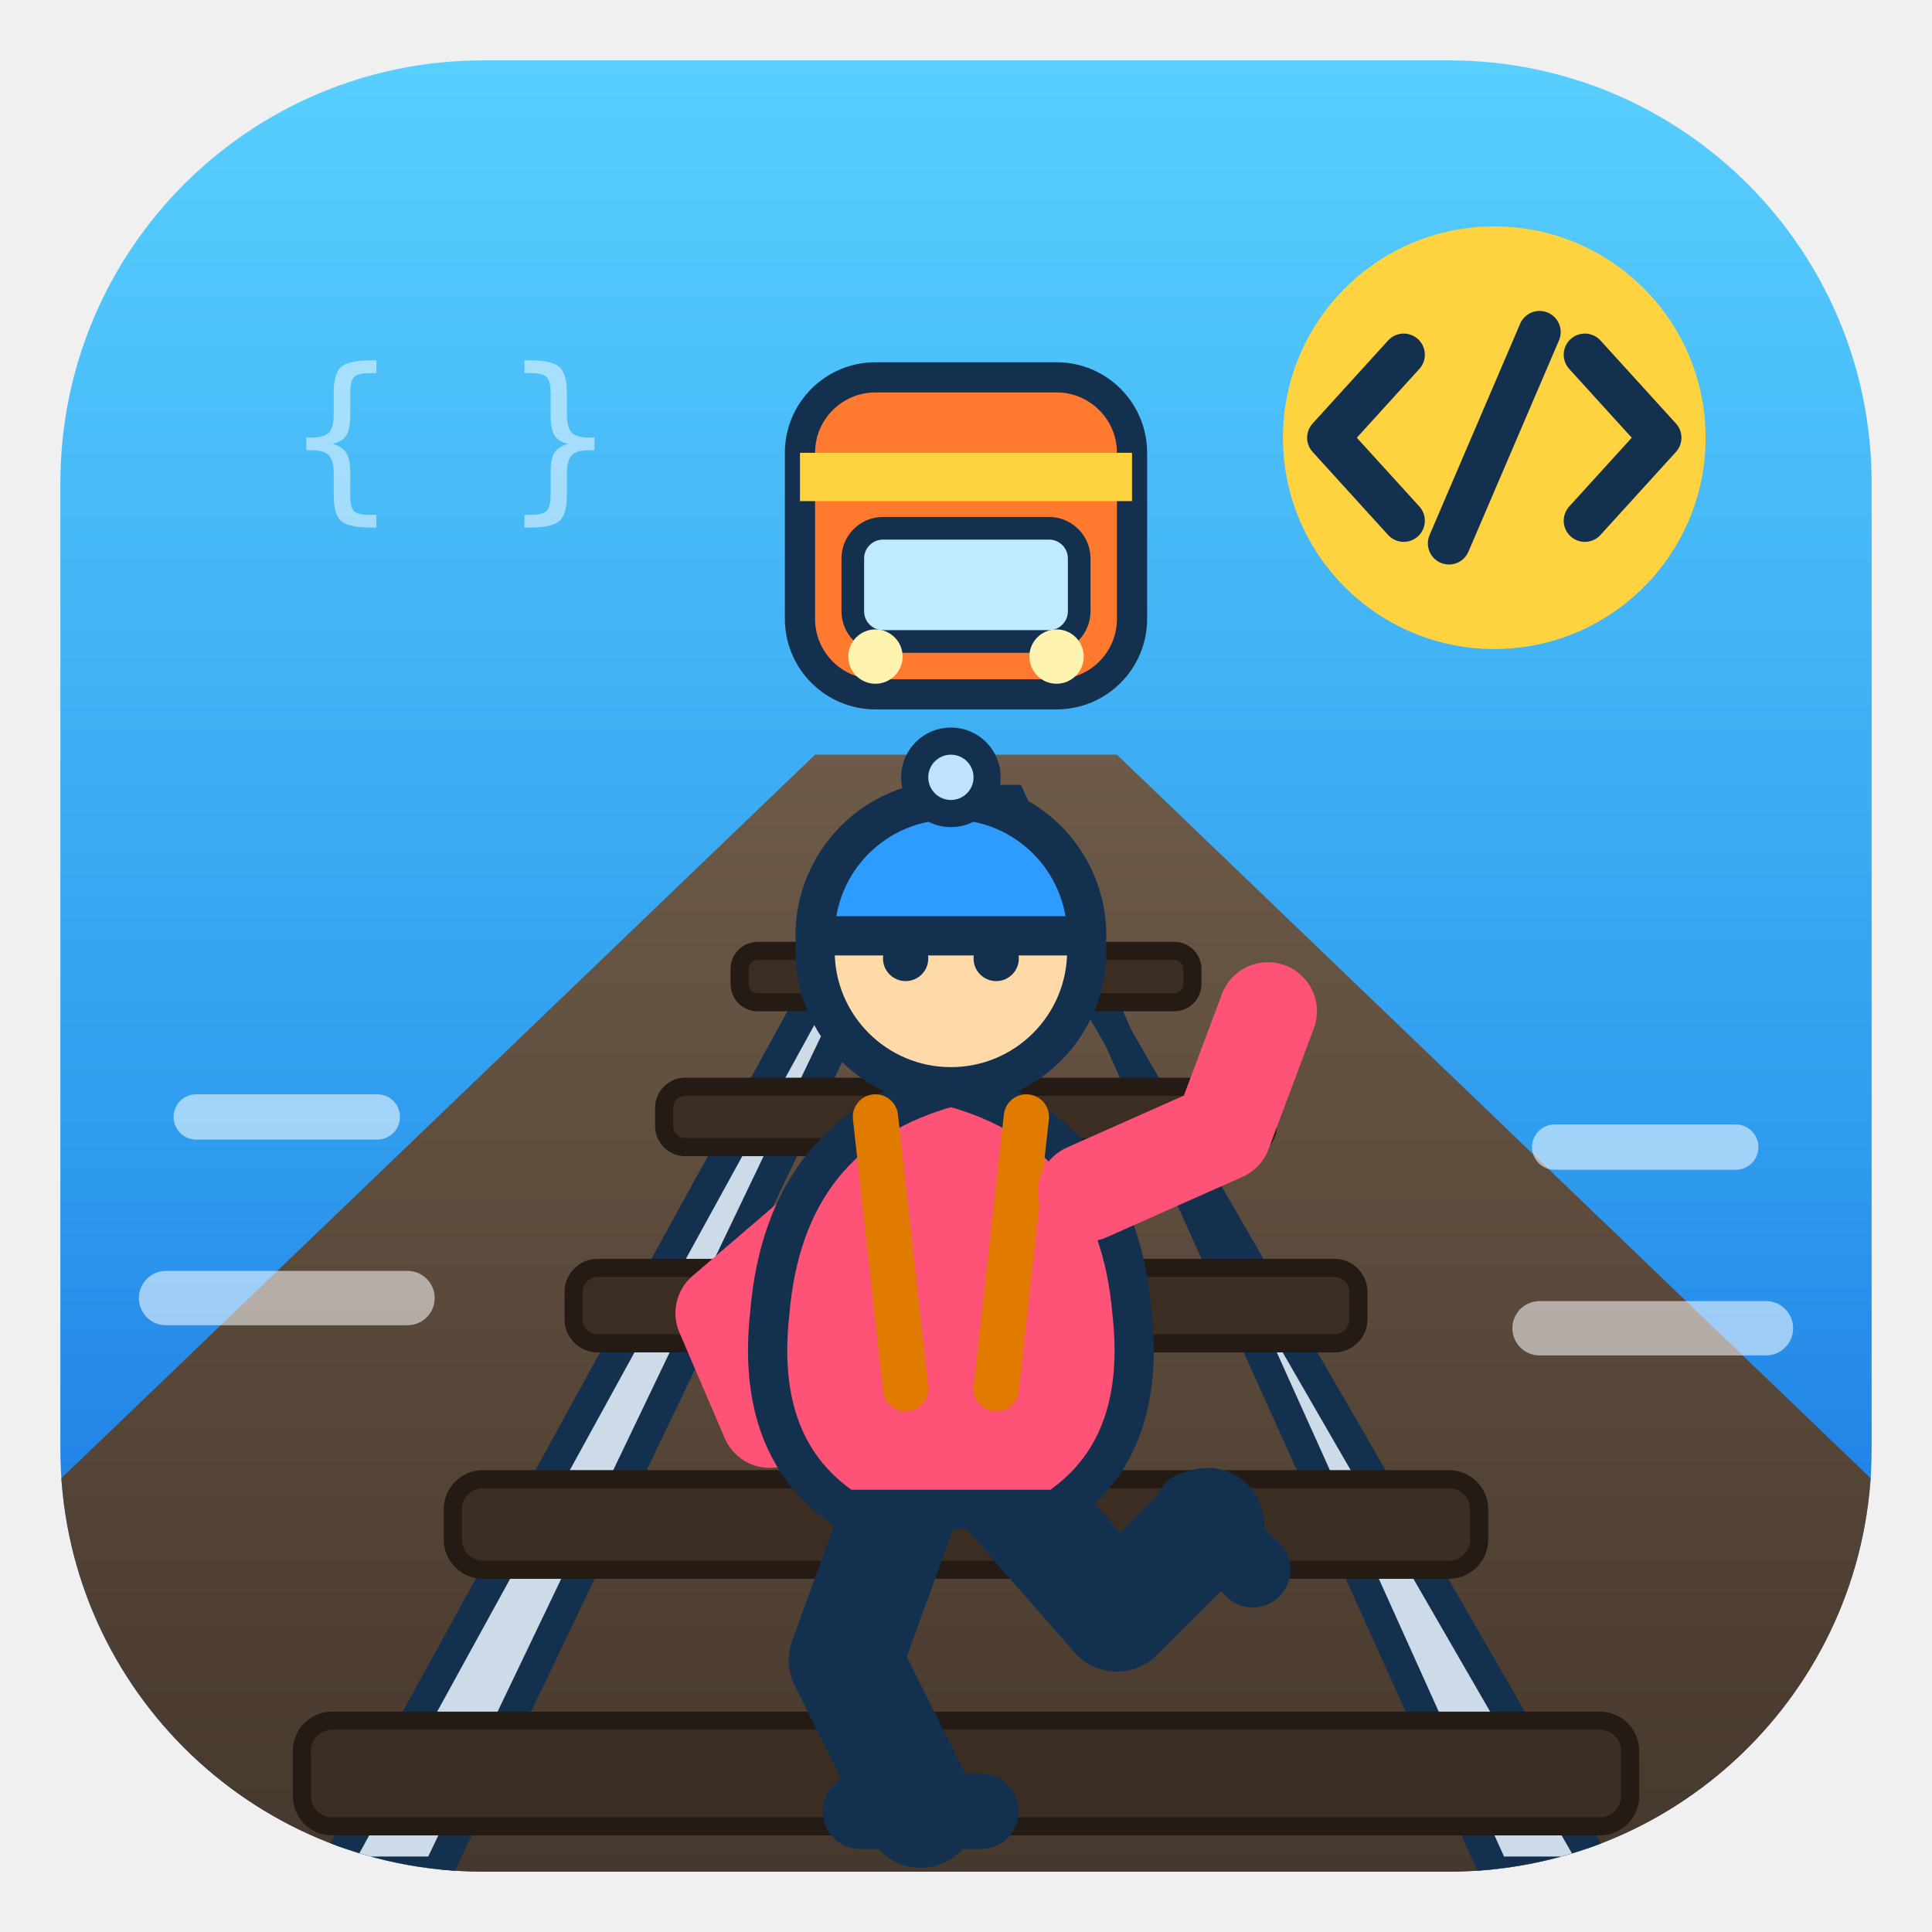
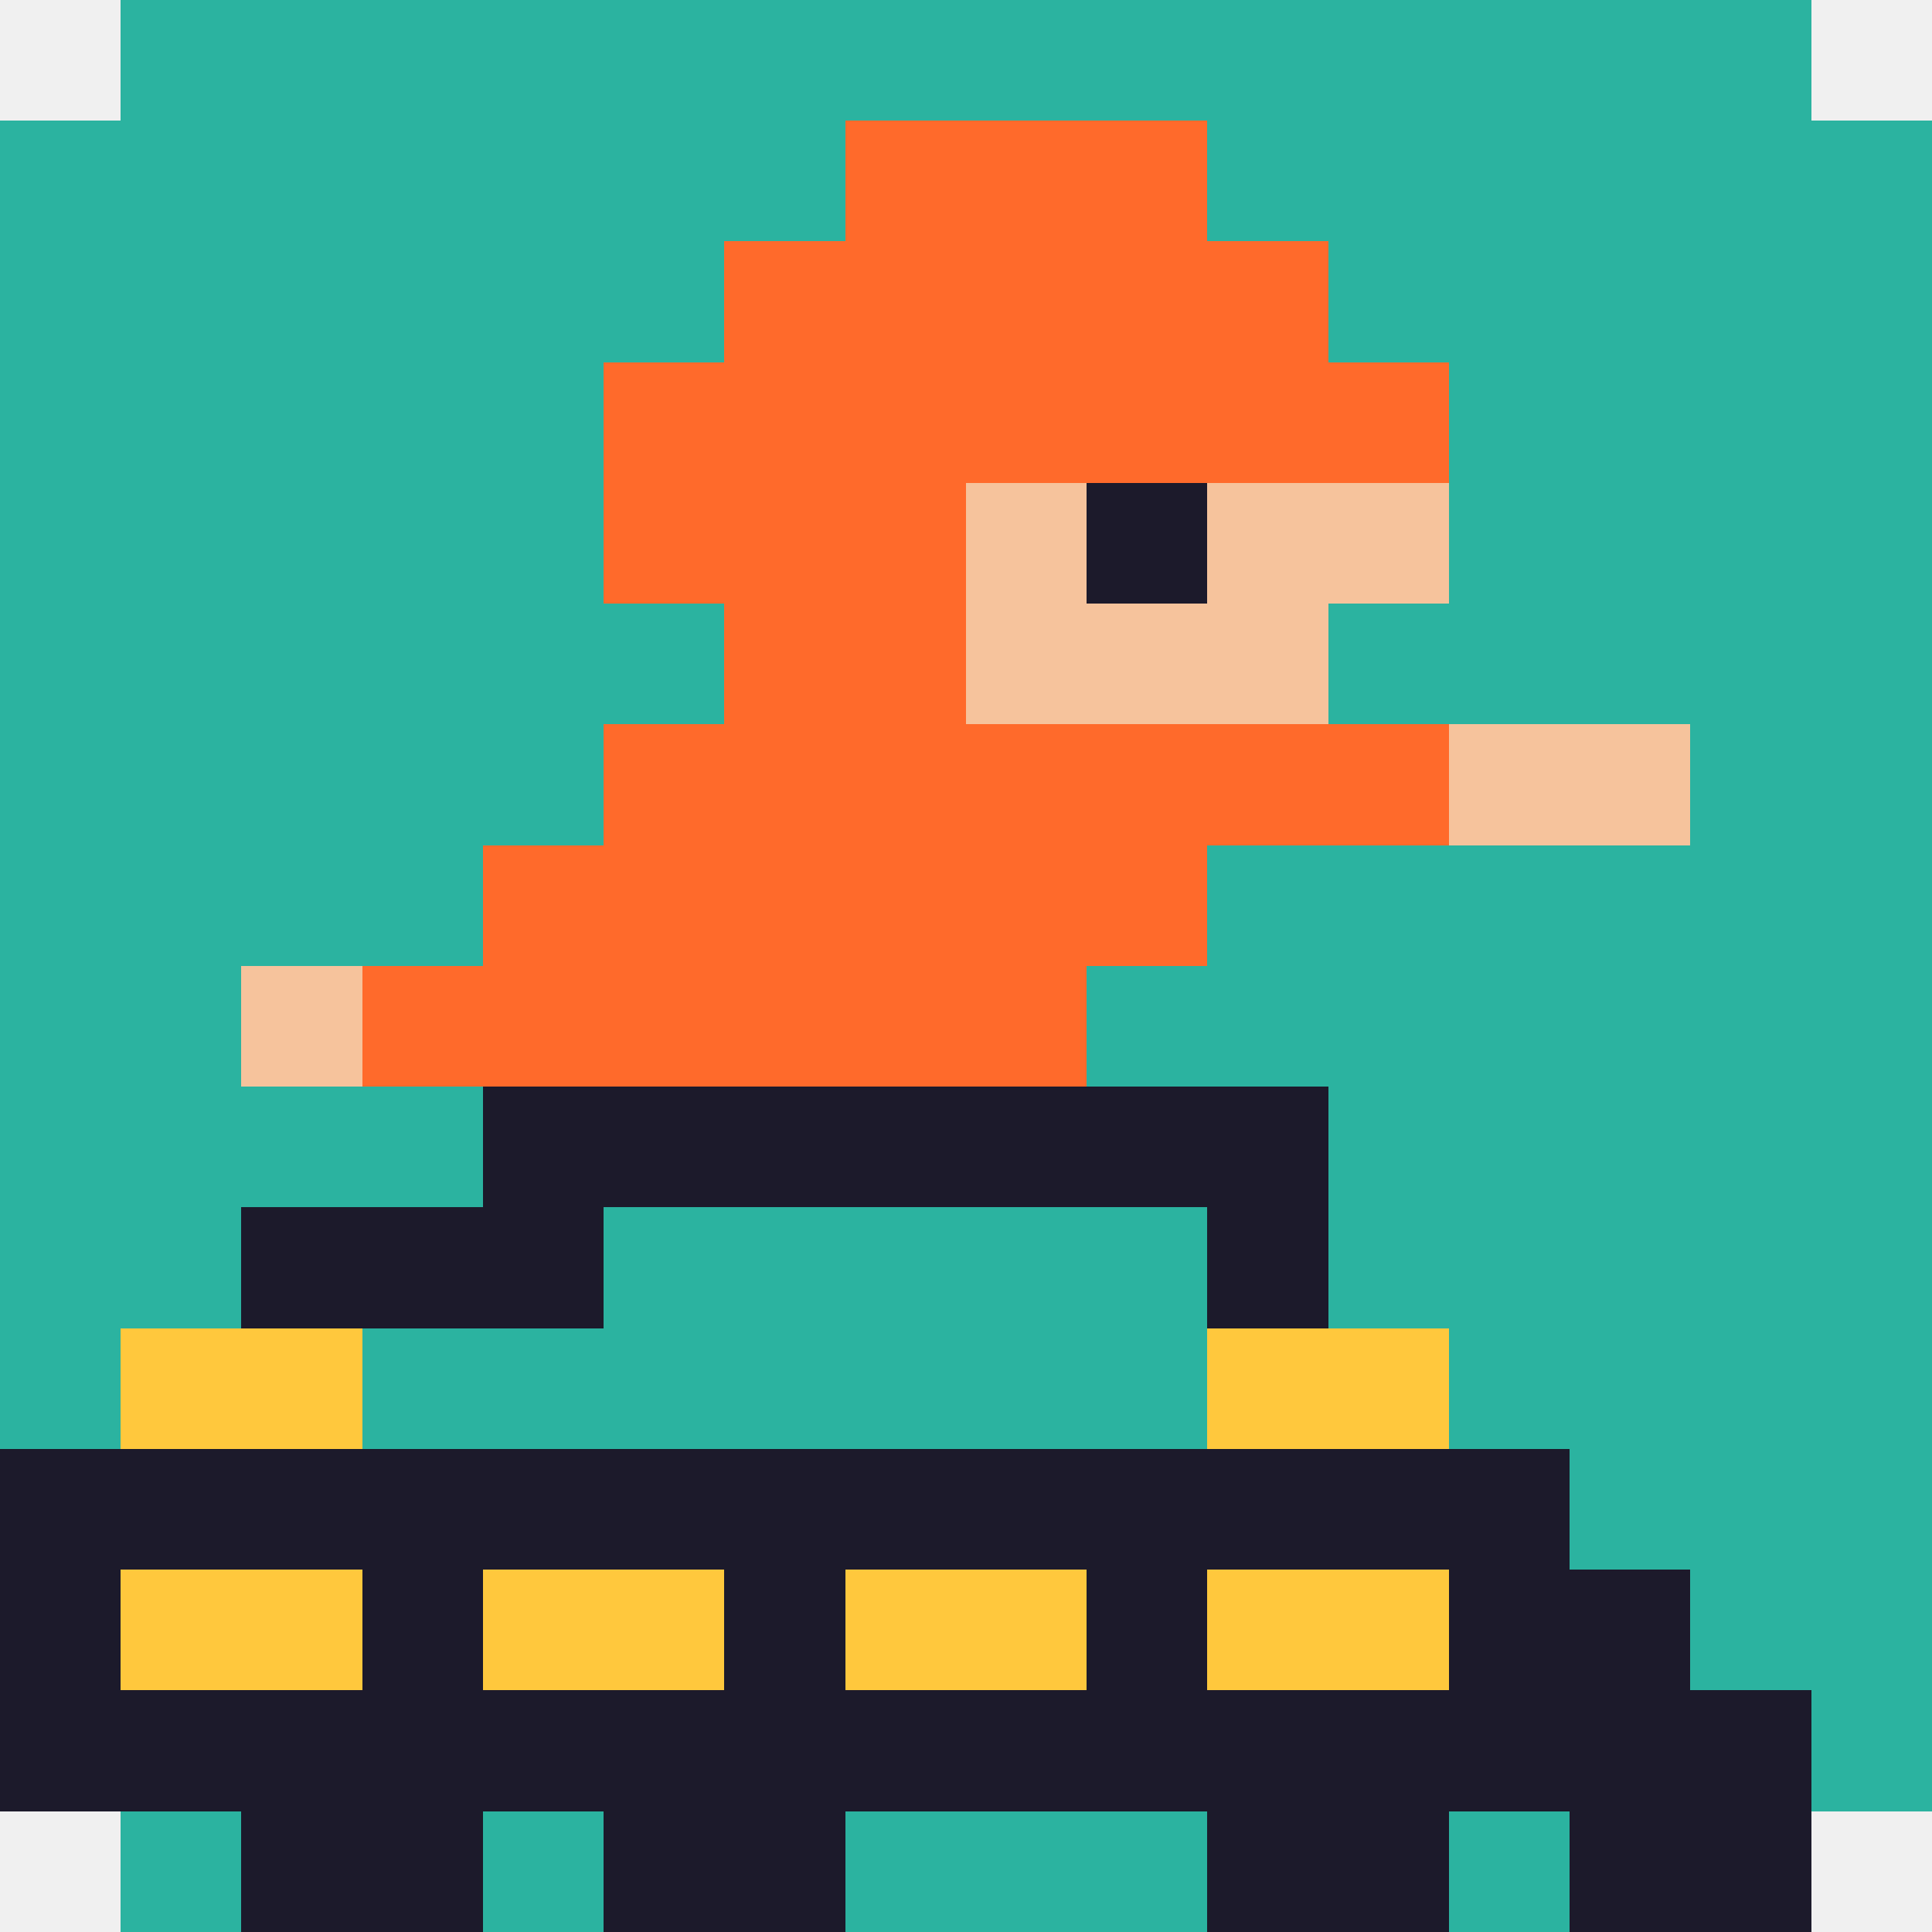
- <svg xmlns="http://www.w3.org/2000/svg" width="40" height="40" viewBox="0 0 128 128" fill="none">
-   <defs>
-     <linearGradient id="sky" x1="0" y1="0" x2="0" y2="124" gradientUnits="userSpaceOnUse">
-       <stop offset="0" stop-color="#5BD2FF" />
-       <stop offset="0.62" stop-color="#2E9BEE" />
-       <stop offset="1" stop-color="#1466DC" />
-     </linearGradient>
-     <linearGradient id="ground" x1="0" y1="48" x2="0" y2="124" gradientUnits="userSpaceOnUse">
-       <stop offset="0" stop-color="#6E5B49" />
-       <stop offset="1" stop-color="#46382C" />
-     </linearGradient>
-     <clipPath id="bc">
-       <rect x="4" y="4" width="120" height="120" rx="28" />
-     </clipPath>
-   </defs>
-   <g clip-path="url(#bc)">
-     <rect x="4" y="4" width="120" height="120" fill="url(#sky)" />
-     <path d="M4 124 V98 L54 50 H74 L124 98 V124 Z" fill="url(#ground)" />
-     <circle cx="99" cy="29" r="14" fill="#FFD23F" />
-     <path d="M93 23.5 L88 29 L93 34.5 M105 23.5 L110 29 L105 34.5 M102 22 L96 36" stroke="#13314F" stroke-width="2.8" stroke-linecap="round" stroke-linejoin="round" />
-     <text x="19" y="33" font-family="monospace" font-size="12" fill="#FFFFFF" opacity="0.5">{ }</text>
-     <path d="M22 124 L29 124 L63 53 L61 53 Z" fill="#CDDBE8" stroke="#13314F" stroke-width="2" />
-     <path d="M106 124 L99 124 L67 53 L65 53 Z" fill="#CDDBE8" stroke="#13314F" stroke-width="2" />
-     <g fill="#3C2E22" stroke="#241B14" stroke-width="1.2">
-       <rect x="20" y="114" width="88" height="7" rx="2" />
-       <rect x="30" y="98" width="68" height="6" rx="2" />
-       <rect x="38" y="84" width="52" height="5" rx="1.6" />
-       <rect x="44" y="72" width="40" height="4" rx="1.4" />
-       <rect x="49" y="63" width="30" height="3.4" rx="1.2" />
-     </g>
-     <g>
-       <rect x="53" y="25" width="22" height="21" rx="5" fill="#FF7A2E" stroke="#13314F" stroke-width="2" />
-       <rect x="53" y="30" width="22" height="3.2" fill="#FFD23F" />
-       <rect x="56.5" y="35" width="15" height="7.5" rx="2" fill="#BFEAFF" stroke="#13314F" stroke-width="1.5" />
-       <circle cx="58" cy="43.5" r="1.8" fill="#FFF3B0" />
-       <circle cx="70" cy="43.5" r="1.8" fill="#FFF3B0" />
-     </g>
-     <g stroke="#FFFFFF" stroke-linecap="round" opacity="0.55">
-       <path d="M13 74 h12" stroke-width="3" />
-       <path d="M11 86 h16" stroke-width="3.6" />
-       <path d="M115 76 h-12" stroke-width="3" />
-       <path d="M117 88 h-15" stroke-width="3.6" />
-     </g>
-     <g stroke="#13314F" stroke-linejoin="round">
-       <rect x="55" y="77" width="16" height="21" rx="6" fill="#FFB02E" stroke-width="2.4" />
-       <path d="M60 99 L56 110 L61 120" fill="none" stroke-width="7.5" stroke-linecap="round" />
-       <path d="M67 99 L74 107 L80 101" fill="none" stroke-width="7.5" stroke-linecap="round" />
-       <path d="M57 120 h8" stroke-width="5" stroke-linecap="round" />
-       <path d="M79 100 l4 4" stroke-width="5" stroke-linecap="round" />
-       <path d="M55 81 L48 87 L51 94" fill="none" stroke="#FF5277" stroke-width="6.5" stroke-linecap="round" />
-       <path d="M63 72 q-11 3 -12 15 q-1 9 5 13 h14 q6 -4 5 -13 q-1 -12 -12 -15 Z" fill="#FF5277" stroke-width="2.6" />
-       <path d="M58 74 L60 92 M68 74 L66 92" stroke="#E07B00" stroke-width="3" fill="none" stroke-linecap="round" />
-       <path d="M72 79 L81 75 L84 67" fill="none" stroke="#FF5277" stroke-width="6.5" stroke-linecap="round" />
-       <circle cx="63" cy="63" r="9" fill="#FFD9A8" stroke-width="2.6" />
-       <circle cx="60" cy="63.5" r="1.5" fill="#13314F" stroke="none" />
-       <circle cx="66" cy="63.5" r="1.5" fill="#13314F" stroke="none" />
-       <path d="M54 62 a9 9 0 0 1 18 0 Z" fill="#2E9CFF" stroke-width="2.6" />
-       <circle cx="63" cy="51.5" r="2.4" fill="#BFE3FF" stroke-width="1.8" />
-     </g>
+ <svg xmlns="http://www.w3.org/2000/svg" viewBox="0 0 128 128" width="40" height="40" shape-rendering="crispEdges">
+   <g transform="scale(8)">
+     <path fill="#2bb3a0" d="M1 0h14v1h-14zM0 1h7v1h-7zM10 1h6v1h-6zM0 2h6v1h-6zM11 2h5v1h-5zM0 3h5v1h-5zM12 3h4v1h-4zM0 4h5v1h-5zM12 4h4v1h-4zM0 5h6v1h-6zM11 5h5v1h-5zM0 6h5v1h-5zM14 6h2v1h-2zM0 7h4v1h-4zM10 7h6v1h-6zM0 8h2v1h-2zM9 8h7v1h-7zM0 9h4v1h-4zM11 9h5v1h-5zM0 10h2v1h-2zM5 10h5v1h-5zM11 10h5v1h-5zM0 11h1v1h-1zM3 11h7v1h-7zM12 11h4v1h-4zM13 12h3v1h-3zM14 13h2v1h-2zM15 14h1v1h-1zM1 15h1v1h-1zM4 15h1v1h-1zM7 15h3v1h-3zM12 15h1v1h-1z" />
+     <path fill="#ff6a2b" d="M7 1h3v1h-3zM6 2h5v1h-5zM5 3h7v1h-7zM5 4h3v1h-3zM6 5h2v1h-2zM5 6h7v1h-7zM4 7h6v1h-6zM3 8h6v1h-6z" />
+     <path fill="#ffc83d" d="M1 11h2v1h-2zM10 11h2v1h-2zM1 13h2v1h-2zM4 13h2v1h-2zM7 13h2v1h-2zM10 13h2v1h-2z" />
+     <path fill="#f6c39c" d="M8 4h1v1h-1zM10 4h2v1h-2zM8 5h3v1h-3zM12 6h2v1h-2zM2 8h1v1h-1z" />
+     <path fill="#1c1a2b" d="M9 4h1v1h-1zM4 9h7v1h-7zM2 10h3v1h-3zM10 10h1v1h-1zM0 12h13v1h-13zM0 13h1v1h-1zM3 13h1v1h-1zM6 13h1v1h-1zM9 13h1v1h-1zM12 13h2v1h-2zM0 14h15v1h-15zM2 15h2v1h-2zM5 15h2v1h-2zM10 15h2v1h-2zM13 15h2v1h-2z" />
  </g>
</svg>
